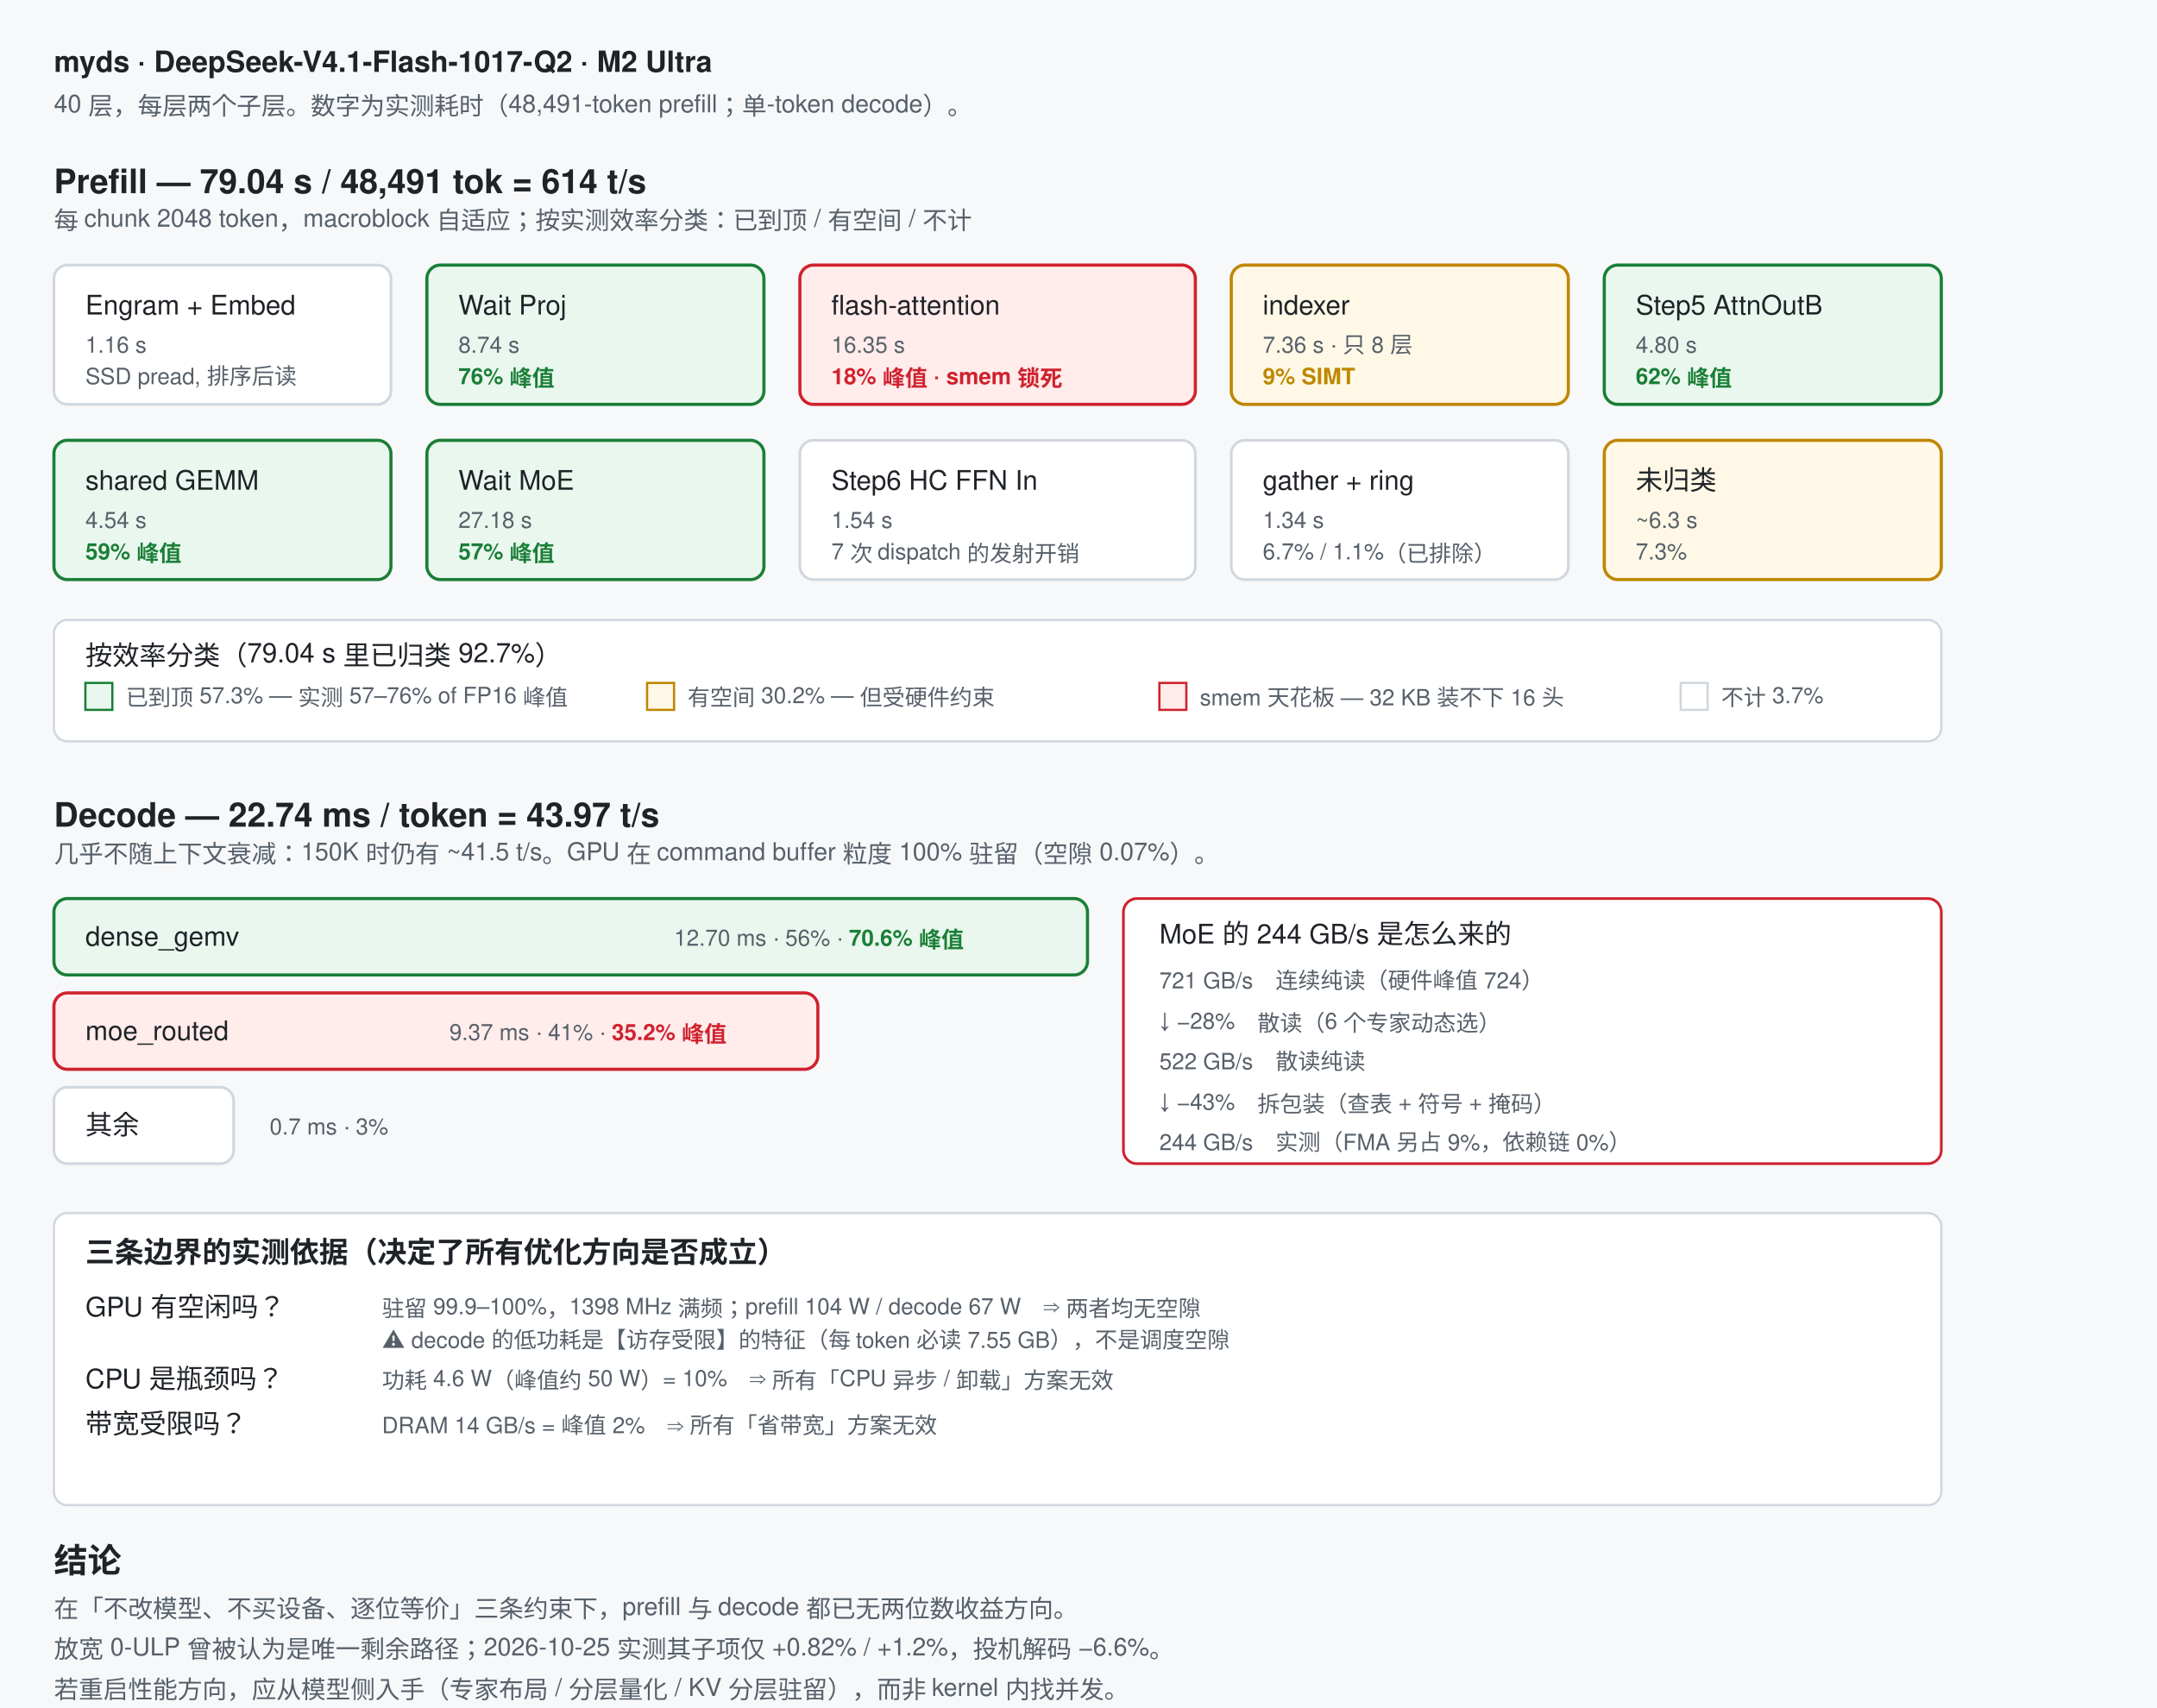
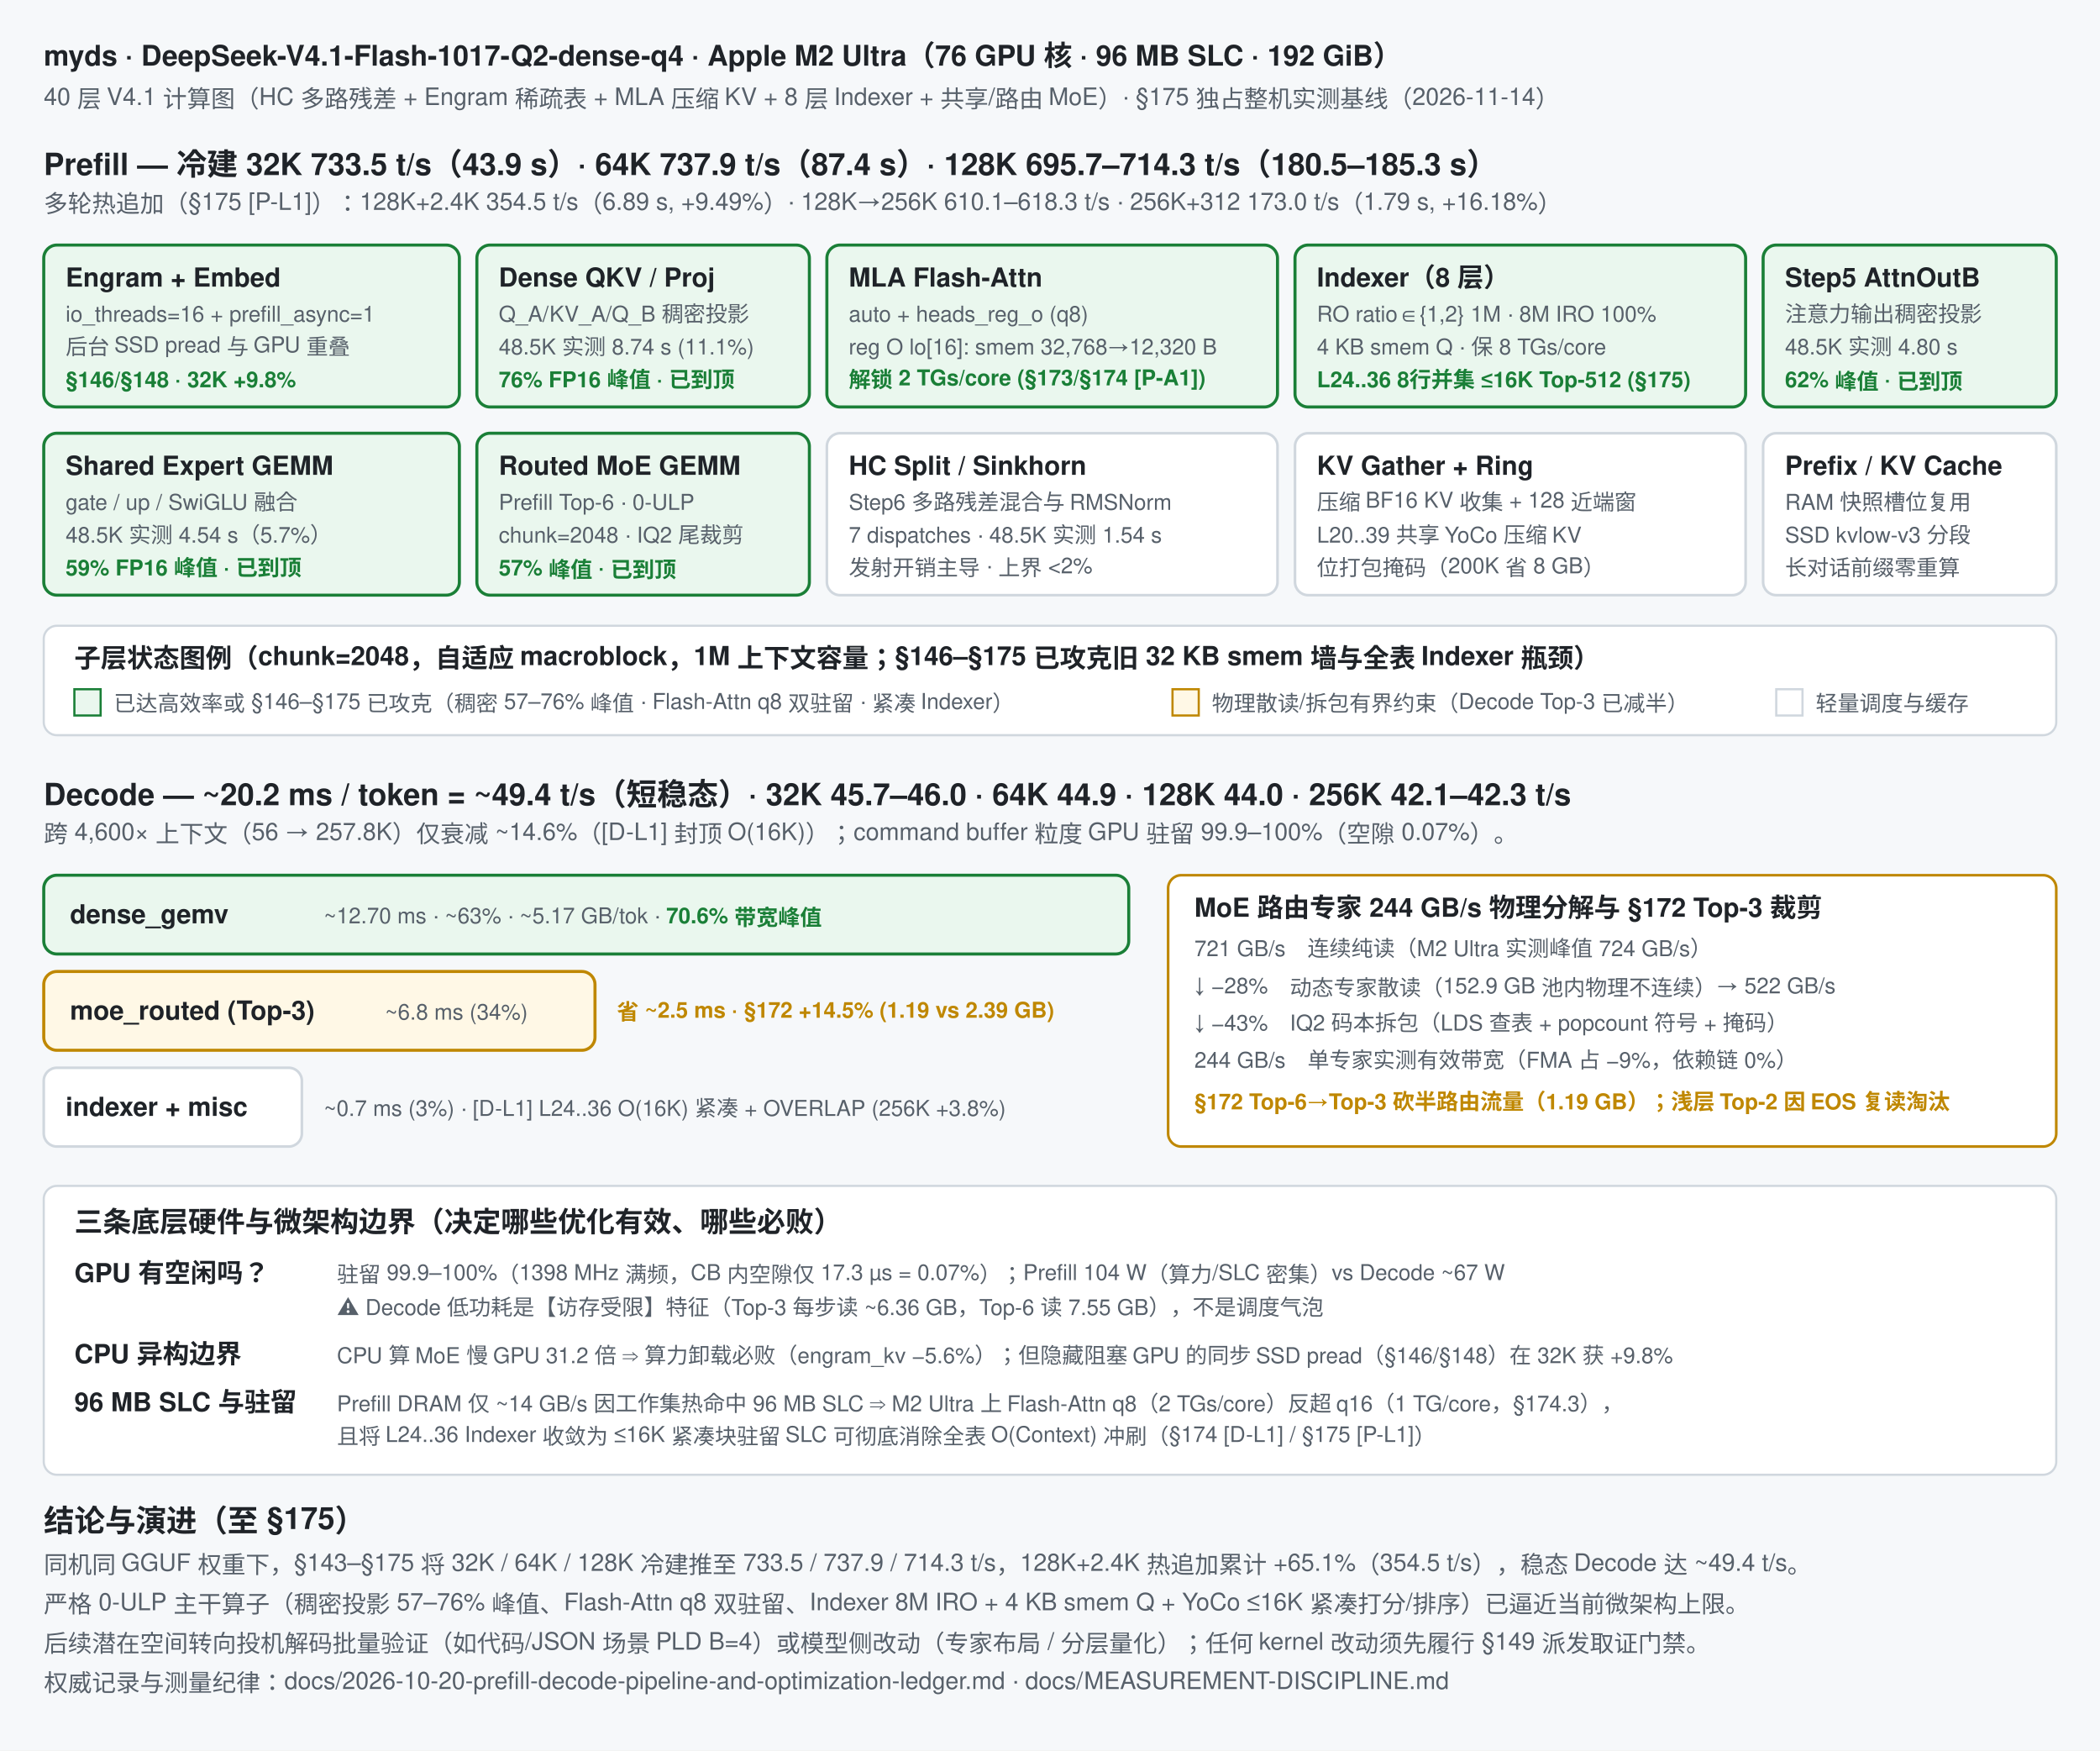
- <svg xmlns="http://www.w3.org/2000/svg" viewBox="0 0 960 760" font-family="-apple-system, BlinkMacSystemFont, 'Segoe UI', Helvetica, Arial, sans-serif">
+ <svg xmlns="http://www.w3.org/2000/svg" viewBox="0 0 960 800" font-family="-apple-system, BlinkMacSystemFont, 'Segoe UI', Helvetica, Arial, sans-serif">
  <defs>
    <marker id="arrow" viewBox="0 0 10 10" refX="9" refY="5" markerWidth="6" markerHeight="6" orient="auto-start-reverse">
      <path d="M 0 0 L 10 5 L 0 10 z" fill="#57606a" />
    </marker>
    <style>
-       .title { font-size: 15px; font-weight: 600; fill: #1f2328; }
+       .title { font-size: 14px; font-weight: 600; fill: #1f2328; }
      .sub   { font-size: 11px; fill: #57606a; }
      .box   { fill: #ffffff; stroke: #d0d7de; stroke-width: 1.2; rx: 6; }
      .box-hi{ fill: #fff8e6; stroke: #bf8700; stroke-width: 1.4; rx: 6; }
      .box-cu{ fill: #ffeceb; stroke: #cf222e; stroke-width: 1.4; rx: 6; }
      .box-ok{ fill: #eaf7ee; stroke: #1a7f37; stroke-width: 1.4; rx: 6; }
-       .lbl   { font-size: 12px; font-weight: 500; fill: #1f2328; }
+       .lbl   { font-size: 12px; font-weight: 600; fill: #1f2328; }
      .ms    { font-size: 10px; fill: #57606a; }
      .pct   { font-size: 10px; font-weight: 600; }
      .lane  { fill: none; stroke: #57606a; stroke-width: 1.3; marker-end: url(#arrow); }
      .hdr   { font-size: 13px; font-weight: 600; fill: #1f2328; }
    </style>
  </defs>
-   <rect width="960" height="812" fill="#f6f8fa" />
-   <text x="24" y="32" class="hdr">myds · DeepSeek-V4.1-Flash-1017-Q2 · M2 Ultra</text>
-   <text x="24" y="50" class="sub">40 层，每层两个子层。数字为实测耗时（48,491-token prefill；单-token decode）。</text>
-   <text x="24" y="86" class="title">Prefill — 79.04 s / 48,491 tok = 614 t/s</text>
-   <text x="24" y="102" class="sub">每 chunk 2048 token，macroblock 自适应；按实测效率分类：已到顶 / 有空间 / 不计</text>
-   <rect x="24" y="118" width="150" height="62" class="box" />
-   <text x="38" y="140" class="lbl">Engram + Embed</text>
-   <text x="38" y="157" class="ms">1.16 s</text>
-   <text x="38" y="171" class="ms">SSD pread, 排序后读</text>
-   <rect x="190" y="118" width="150" height="62" class="box-ok" />
-   <text x="204" y="140" class="lbl">Wait Proj</text>
-   <text x="204" y="157" class="ms">8.74 s</text>
-   <text x="204" y="171" class="pct" fill="#1a7f37">76% 峰值</text>
-   <rect x="356" y="118" width="176" height="62" class="box-cu" />
-   <text x="370" y="140" class="lbl">flash-attention</text>
-   <text x="370" y="157" class="ms">16.35 s</text>
-   <text x="370" y="171" class="pct" fill="#cf222e">18% 峰值 · smem 锁死</text>
-   <rect x="548" y="118" width="150" height="62" class="box-hi" />
-   <text x="562" y="140" class="lbl">indexer</text>
-   <text x="562" y="157" class="ms">7.36 s · 只 8 层</text>
-   <text x="562" y="171" class="pct" fill="#bf8700">9% SIMT</text>
-   <rect x="714" y="118" width="150" height="62" class="box-ok" />
-   <text x="728" y="140" class="lbl">Step5 AttnOutB</text>
-   <text x="728" y="157" class="ms">4.80 s</text>
-   <text x="728" y="171" class="pct" fill="#1a7f37">62% 峰值</text>
-   <rect x="24" y="196" width="150" height="62" class="box-ok" />
-   <text x="38" y="218" class="lbl">shared GEMM</text>
-   <text x="38" y="235" class="ms">4.54 s</text>
-   <text x="38" y="249" class="pct" fill="#1a7f37">59% 峰值</text>
-   <rect x="190" y="196" width="150" height="62" class="box-ok" />
-   <text x="204" y="218" class="lbl">Wait MoE</text>
-   <text x="204" y="235" class="ms">27.18 s</text>
-   <text x="204" y="249" class="pct" fill="#1a7f37">57% 峰值</text>
-   <rect x="356" y="196" width="176" height="62" class="box" />
-   <text x="370" y="218" class="lbl">Step6 HC FFN In</text>
-   <text x="370" y="235" class="ms">1.54 s</text>
-   <text x="370" y="249" class="ms">7 次 dispatch 的发射开销</text>
-   <rect x="548" y="196" width="150" height="62" class="box" />
-   <text x="562" y="218" class="lbl">gather + ring</text>
-   <text x="562" y="235" class="ms">1.34 s</text>
-   <text x="562" y="249" class="ms">6.7% / 1.1%（已排除）</text>
-   <rect x="714" y="196" width="150" height="62" class="box-hi" />
-   <text x="728" y="218" class="lbl">未归类</text>
-   <text x="728" y="235" class="ms">~6.3 s</text>
-   <text x="728" y="249" class="ms">7.3%</text>
-   <rect x="24" y="276" width="840" height="54" fill="#ffffff" stroke="#d0d7de" stroke-width="1" rx="6" />
-   <text x="38" y="296" class="lbl">按效率分类（79.04 s 里已归类 92.7%）</text>
-   <rect x="38" y="304" width="12" height="12" fill="#eaf7ee" stroke="#1a7f37" />
-   <text x="56" y="314" class="ms">已到顶 57.3% — 实测 57–76% of FP16 峰值</text>
-   <rect x="288" y="304" width="12" height="12" fill="#fff8e6" stroke="#bf8700" />
-   <text x="306" y="314" class="ms">有空间 30.2% — 但受硬件约束</text>
-   <rect x="516" y="304" width="12" height="12" fill="#ffeceb" stroke="#cf222e" />
-   <text x="534" y="314" class="ms">smem 天花板 — 32 KB 装不下 16 头</text>
-   <rect x="748" y="304" width="12" height="12" fill="#ffffff" stroke="#d0d7de" />
-   <text x="766" y="314" class="ms">不计 3.7%</text>
-   <text x="24" y="368" class="title">Decode — 22.74 ms / token = 43.97 t/s</text>
-   <text x="24" y="384" class="sub">几乎不随上下文衰减：150K 时仍有 ~41.5 t/s。GPU 在 command buffer 粒度 100% 驻留（空隙 0.07%）。</text>
+   <rect width="960" height="800" fill="#f6f8fa" />
+   <text x="20" y="30" class="hdr">myds · DeepSeek-V4.1-Flash-1017-Q2-dense-q4 · Apple M2 Ultra（76 GPU 核 · 96 MB SLC · 192 GiB）</text>
+   <text x="20" y="48" class="sub">40 层 V4.1 计算图（HC 多路残差 + Engram 稀疏表 + MLA 压缩 KV + 8 层 Indexer + 共享/路由 MoE）· §175 独占整机实测基线（2026-11-14）</text>
+   <text x="20" y="80" class="title">Prefill — 冷建 32K 733.5 t/s（43.9 s）· 64K 737.9 t/s（87.4 s）· 128K 695.7–714.3 t/s（180.5–185.3 s）</text>
+   <text x="20" y="97" class="sub">多轮热追加（§175 [P-L1]）：128K+2.4K 354.5 t/s（6.89 s, +9.49%）· 128K→256K 610.1–618.3 t/s · 256K+312 173.0 t/s（1.79 s, +16.18%）</text>
+   <rect x="20" y="112" width="190" height="74" class="box-ok" />
+   <text x="30" y="131" class="lbl">Engram + Embed</text>
+   <text x="30" y="147" class="ms">io_threads=16 + prefill_async=1</text>
+   <text x="30" y="162" class="ms">后台 SSD pread 与 GPU 重叠</text>
+   <text x="30" y="177" class="pct" fill="#1a7f37">§146/§148 · 32K +9.8%</text>
+   <rect x="218" y="112" width="152" height="74" class="box-ok" />
+   <text x="228" y="131" class="lbl">Dense QKV / Proj</text>
+   <text x="228" y="147" class="ms">Q_A/KV_A/Q_B 稠密投影</text>
+   <text x="228" y="162" class="ms">48.5K 实测 8.74 s (11.1%)</text>
+   <text x="228" y="177" class="pct" fill="#1a7f37">76% FP16 峰值 · 已到顶</text>
+   <rect x="378" y="112" width="206" height="74" class="box-ok" />
+   <text x="388" y="131" class="lbl">MLA Flash-Attn</text>
+   <text x="388" y="147" class="ms">auto + heads_reg_o (q8)</text>
+   <text x="388" y="162" class="ms">reg O lo[16]: smem 32,768→12,320 B</text>
+   <text x="388" y="177" class="pct" fill="#1a7f37">解锁 2 TGs/core (§173/§174 [P-A1])</text>
+   <rect x="592" y="112" width="206" height="74" class="box-ok" />
+   <text x="602" y="131" class="lbl">Indexer（8 层）</text>
+   <text x="602" y="147" class="ms">RO ratio∈{1,2} 1M · 8M IRO 100%</text>
+   <text x="602" y="162" class="ms">4 KB smem Q · 保 8 TGs/core</text>
+   <text x="602" y="177" class="pct" fill="#1a7f37">L24..36 8行并集 ≤16K Top-512 (§175)</text>
+   <rect x="806" y="112" width="134" height="74" class="box-ok" />
+   <text x="816" y="131" class="lbl">Step5 AttnOutB</text>
+   <text x="816" y="147" class="ms">注意力输出稠密投影</text>
+   <text x="816" y="162" class="ms">48.5K 实测 4.80 s</text>
+   <text x="816" y="177" class="pct" fill="#1a7f37">62% 峰值 · 已到顶</text>
+   <rect x="20" y="198" width="190" height="74" class="box-ok" />
+   <text x="30" y="217" class="lbl">Shared Expert GEMM</text>
+   <text x="30" y="233" class="ms">gate / up / SwiGLU 融合</text>
+   <text x="30" y="248" class="ms">48.5K 实测 4.54 s（5.7%）</text>
+   <text x="30" y="263" class="pct" fill="#1a7f37">59% FP16 峰值 · 已到顶</text>
+   <rect x="218" y="198" width="152" height="74" class="box-ok" />
+   <text x="228" y="217" class="lbl">Routed MoE GEMM</text>
+   <text x="228" y="233" class="ms">Prefill Top-6 · 0-ULP</text>
+   <text x="228" y="248" class="ms">chunk=2048 · IQ2 尾裁剪</text>
+   <text x="228" y="263" class="pct" fill="#1a7f37">57% 峰值 · 已到顶</text>
+   <rect x="378" y="198" width="206" height="74" class="box" />
+   <text x="388" y="217" class="lbl">HC Split / Sinkhorn</text>
+   <text x="388" y="233" class="ms">Step6 多路残差混合与 RMSNorm</text>
+   <text x="388" y="248" class="ms">7 dispatches · 48.5K 实测 1.54 s</text>
+   <text x="388" y="263" class="ms">发射开销主导 · 上界 &lt;2%</text>
+   <rect x="592" y="198" width="206" height="74" class="box" />
+   <text x="602" y="217" class="lbl">KV Gather + Ring</text>
+   <text x="602" y="233" class="ms">压缩 BF16 KV 收集 + 128 近端窗</text>
+   <text x="602" y="248" class="ms">L20..39 共享 YoCo 压缩 KV</text>
+   <text x="602" y="263" class="ms">位打包掩码（200K 省 8 GB）</text>
+   <rect x="806" y="198" width="134" height="74" class="box" />
+   <text x="816" y="217" class="lbl">Prefix / KV Cache</text>
+   <text x="816" y="233" class="ms">RAM 快照槽位复用</text>
+   <text x="816" y="248" class="ms">SSD kvlow-v3 分段</text>
+   <text x="816" y="263" class="ms">长对话前缀零重算</text>
+   <rect x="20" y="286" width="920" height="50" fill="#ffffff" stroke="#d0d7de" stroke-width="1" rx="6" />
+   <text x="34" y="305" class="lbl">子层状态图例（chunk=2048，自适应 macroblock，1M 上下文容量；§146–§175 已攻克旧 32 KB smem 墙与全表 Indexer 瓶颈）</text>
+   <rect x="34" y="315" width="12" height="12" fill="#eaf7ee" stroke="#1a7f37" />
+   <text x="52" y="325" class="ms">已达高效率或 §146–§175 已攻克（稠密 57–76% 峰值 · Flash-Attn q8 双驻留 · 紧凑 Indexer）</text>
+   <rect x="536" y="315" width="12" height="12" fill="#fff8e6" stroke="#bf8700" />
+   <text x="554" y="325" class="ms">物理散读/拆包有界约束（Decode Top-3 已减半）</text>
+   <rect x="812" y="315" width="12" height="12" fill="#ffffff" stroke="#d0d7de" />
+   <text x="830" y="325" class="ms">轻量调度与缓存</text>
+   <text x="20" y="368" class="title">Decode — ~20.2 ms / token = ~49.4 t/s（短稳态）· 32K 45.7–46.0 · 64K 44.9 · 128K 44.0 · 256K 42.1–42.3 t/s</text>
+   <text x="20" y="385" class="sub">跨 4,600× 上下文（56 → 257.8K）仅衰减 ~14.6%（[D-L1] 封顶 O(16K)）；command buffer 粒度 GPU 驻留 99.9–100%（空隙 0.07%）。</text>
  <g>
-     <rect x="24" y="400" width="460" height="34" class="box-ok" />
-     <text x="38" y="421" class="lbl">dense_gemv</text>
-     <text x="300" y="421" class="ms">12.70 ms · 56% · <tspan class="pct" fill="#1a7f37">70.6% 峰值</tspan>
+     <rect x="20" y="400" width="496" height="36" class="box-ok" />
+     <text x="32" y="422" class="lbl">dense_gemv</text>
+     <text x="148" y="422" class="ms">~12.70 ms · ~63% · ~5.17 GB/tok · <tspan class="pct" fill="#1a7f37">70.6% 带宽峰值</tspan>
    </text>
-     <rect x="24" y="442" width="340" height="34" class="box-cu" />
-     <text x="38" y="463" class="lbl">moe_routed</text>
-     <text x="200" y="463" class="ms">9.37 ms · 41% · <tspan class="pct" fill="#cf222e">35.2% 峰值</tspan>
-     </text>
-     <rect x="24" y="484" width="80" height="34" class="box" />
-     <text x="38" y="505" class="lbl">其余</text>
-     <text x="120" y="505" class="ms">0.7 ms · 3%</text>
+     <rect x="20" y="444" width="252" height="36" class="box-hi" />
+     <text x="32" y="466" class="lbl">moe_routed (Top-3)</text>
+     <text x="176" y="466" class="ms">~6.8 ms (34%)</text>
+     <text x="282" y="466" class="pct" fill="#bf8700">省 ~2.5 ms · §172 +14.5% (1.19 vs 2.39 GB)</text>
+     <rect x="20" y="488" width="118" height="36" class="box" />
+     <text x="30" y="510" class="lbl">indexer + misc</text>
+     <text x="148" y="510" class="ms">~0.7 ms (3%) · [D-L1] L24..36 O(16K) 紧凑 + OVERLAP (256K +3.8%)</text>
  </g>
-   <rect x="500" y="400" width="364" height="118" fill="#ffffff" stroke="#cf222e" stroke-width="1.2" rx="6" />
-   <text x="516" y="420" class="lbl">MoE 的 244 GB/s 是怎么来的</text>
-   <text x="516" y="440" class="ms">721 GB/s　连续纯读（硬件峰值 724）</text>
-   <text x="516" y="458" class="ms">　↓ −28%　散读（6 个专家动态选）</text>
-   <text x="516" y="476" class="ms">522 GB/s　散读纯读</text>
-   <text x="516" y="494" class="ms">　↓ −43%　拆包装（查表 + 符号 + 掩码）</text>
-   <text x="516" y="512" class="ms">244 GB/s　实测（FMA 另占 9%，依赖链 0%）</text>
-   <rect x="24" y="540" width="840" height="130" fill="#ffffff" stroke="#d0d7de" stroke-width="1" rx="6" />
-   <text x="38" y="562" class="hdr">三条边界的实测依据（决定了所有优化方向是否成立）</text>
-   <text x="38" y="586" class="lbl">GPU 有空闲吗？</text>
-   <text x="170" y="586" class="ms">驻留 99.9–100%，1398 MHz 满频；prefill 104 W / decode 67 W　⇒ 两者均无空隙</text>
-   <text x="170" y="600" class="ms">⚠ decode 的低功耗是【访存受限】的特征（每 token 必读 7.55 GB），不是调度空隙</text>
-   <text x="38" y="618" class="lbl">CPU 是瓶颈吗？</text>
-   <text x="170" y="618" class="ms">功耗 4.6 W（峰值约 50 W）= 10%　⇒ 所有「CPU 异步 / 卸载」方案无效</text>
-   <text x="38" y="638" class="lbl">带宽受限吗？</text>
-   <text x="170" y="638" class="ms">DRAM 14 GB/s = 峰值 2%　⇒ 所有「省带宽」方案无效</text>
-   <text x="24" y="700" class="title">结论</text>
-   <text x="24" y="720" class="sub">在「不改模型、不买设备、逐位等价」三条约束下，prefill 与 decode 都已无两位数收益方向。</text>
-   <text x="24" y="738" class="sub">放宽 0-ULP 曾被认为是唯一剩余路径；2026-10-25 实测其子项仅 +0.82% / +1.2%，投机解码 −6.6%。</text>
-   <text x="24" y="756" class="sub">若重启性能方向，应从模型侧入手（专家布局 / 分层量化 / KV 分层驻留），而非 kernel 内找并发。</text>
-   <text x="24" y="774" class="sub">完整证据与每一次失败尝试：docs/2026-10-20-prefill-decode-pipeline-and-optimization-ledger.md</text>
+   <rect x="534" y="400" width="406" height="124" fill="#ffffff" stroke="#bf8700" stroke-width="1.2" rx="6" />
+   <text x="546" y="419" class="lbl">MoE 路由专家 244 GB/s 物理分解与 §172 Top-3 裁剪</text>
+   <text x="546" y="437" class="ms">721 GB/s　连续纯读（M2 Ultra 实测峰值 724 GB/s）</text>
+   <text x="546" y="454" class="ms">　↓ −28%　动态专家散读（152.9 GB 池内物理不连续）→ 522 GB/s</text>
+   <text x="546" y="471" class="ms">　↓ −43%　IQ2 码本拆包（LDS 查表 + popcount 符号 + 掩码）</text>
+   <text x="546" y="488" class="ms">244 GB/s　单专家实测有效带宽（FMA 占 −9%，依赖链 0%）</text>
+   <text x="546" y="507" class="pct" fill="#bf8700">§172 Top-6→Top-3 砍半路由流量（1.19 GB）；浅层 Top-2 因 EOS 复读淘汰</text>
+   <rect x="20" y="542" width="920" height="132" fill="#ffffff" stroke="#d0d7de" stroke-width="1" rx="6" />
+   <text x="34" y="563" class="hdr">三条底层硬件与微架构边界（决定哪些优化有效、哪些必败）</text>
+   <text x="34" y="586" class="lbl">GPU 有空闲吗？</text>
+   <text x="154" y="586" class="ms">驻留 99.9–100%（1398 MHz 满频，CB 内空隙仅 17.3 µs = 0.07%）；Prefill 104 W（算力/SLC 密集）vs Decode ~67 W</text>
+   <text x="154" y="601" class="ms">⚠ Decode 低功耗是【访存受限】特征（Top-3 每步读 ~6.36 GB，Top-6 读 7.55 GB），不是调度气泡</text>
+   <text x="34" y="623" class="lbl">CPU 异构边界</text>
+   <text x="154" y="623" class="ms">CPU 算 MoE 慢 GPU 31.2 倍 ⇒ 算力卸载必败（engram_kv −5.6%）；但隐藏阻塞 GPU 的同步 SSD pread（§146/§148）在 32K 获 +9.8%</text>
+   <text x="34" y="645" class="lbl">96 MB SLC 与驻留</text>
+   <text x="154" y="645" class="ms">Prefill DRAM 仅 ~14 GB/s 因工作集热命中 96 MB SLC ⇒ M2 Ultra 上 Flash-Attn q8（2 TGs/core）反超 q16（1 TG/core，§174.3），</text>
+   <text x="154" y="660" class="ms">且将 L24..36 Indexer 收敛为 ≤16K 紧凑块驻留 SLC 可彻底消除全表 O(Context) 冲刷（§174 [D-L1] / §175 [P-L1]）</text>
+   <text x="20" y="700" class="title">结论与演进（至 §175）</text>
+   <text x="20" y="719" class="sub">同机同 GGUF 权重下，§143–§175 将 32K / 64K / 128K 冷建推至 733.5 / 737.9 / 714.3 t/s，128K+2.4K 热追加累计 +65.1%（354.5 t/s），稳态 Decode 达 ~49.4 t/s。</text>
+   <text x="20" y="737" class="sub">严格 0-ULP 主干算子（稠密投影 57–76% 峰值、Flash-Attn q8 双驻留、Indexer 8M IRO + 4 KB smem Q + YoCo ≤16K 紧凑打分/排序）已逼近当前微架构上限。</text>
+   <text x="20" y="755" class="sub">后续潜在空间转向投机解码批量验证（如代码/JSON 场景 PLD B=4）或模型侧改动（专家布局 / 分层量化）；任何 kernel 改动须先履行 §149 派发取证门禁。</text>
+   <text x="20" y="773" class="sub">权威记录与测量纪律：docs/2026-10-20-prefill-decode-pipeline-and-optimization-ledger.md · docs/MEASUREMENT-DISCIPLINE.md</text>
</svg>
